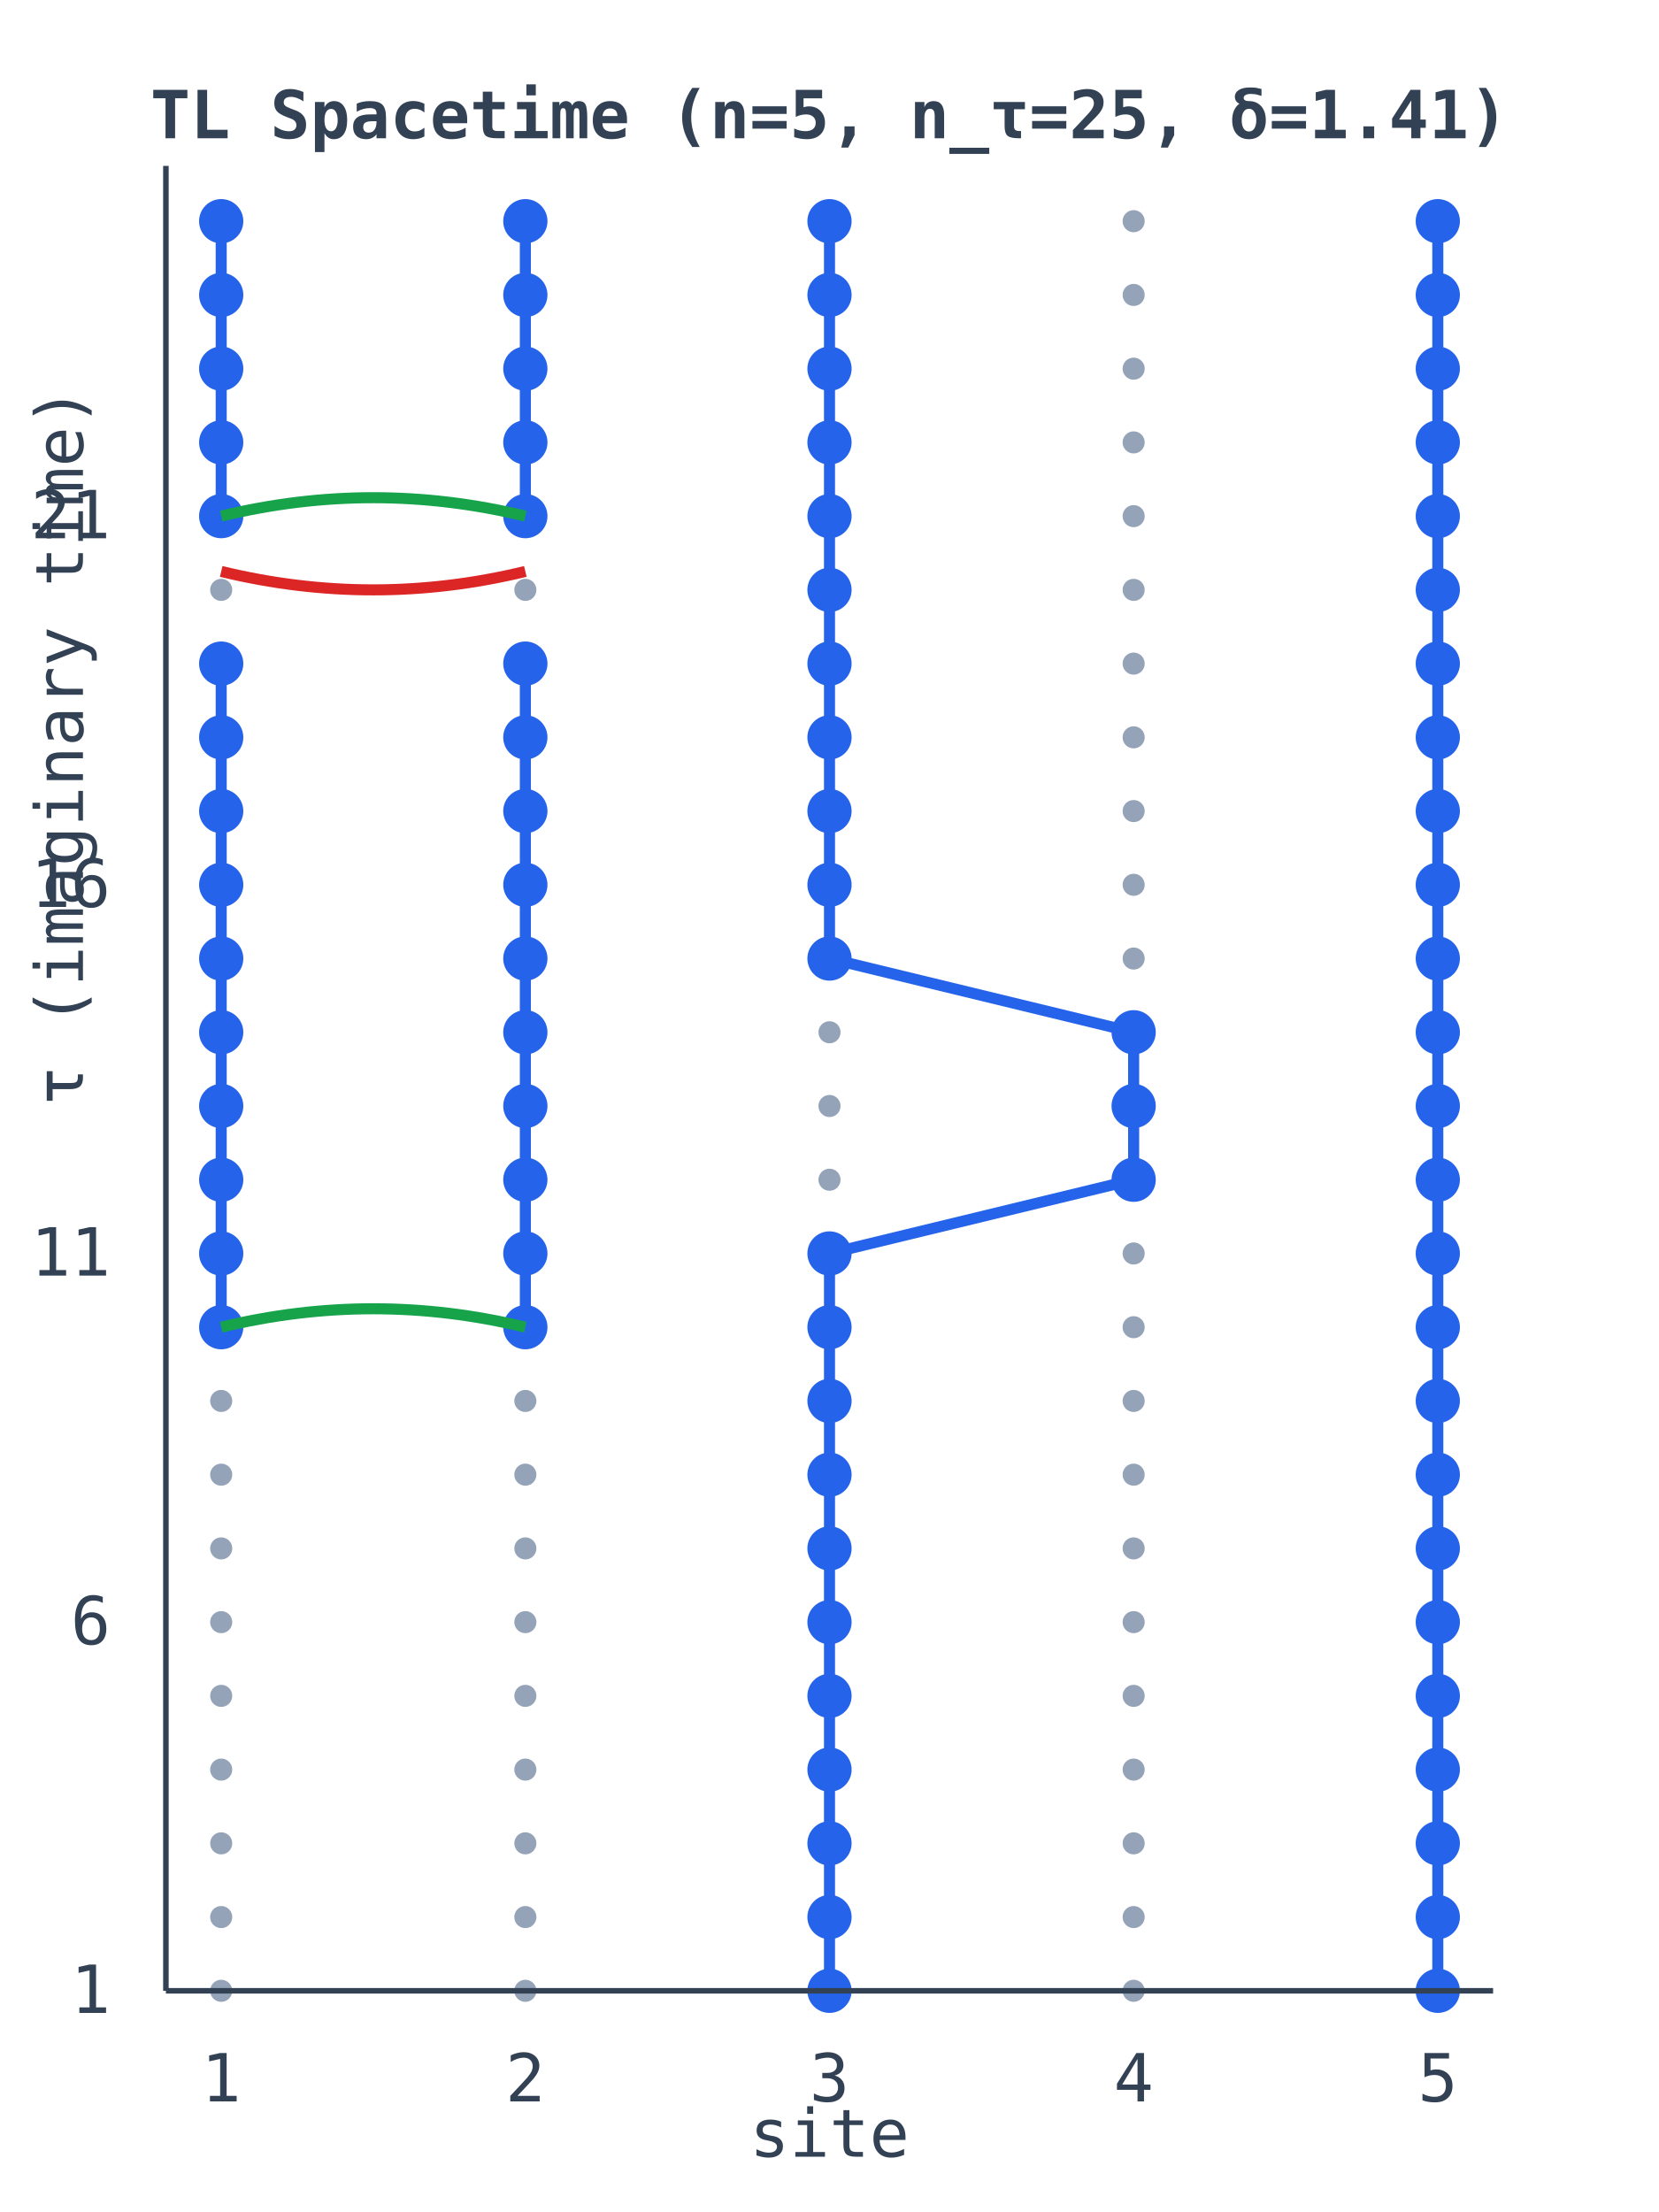
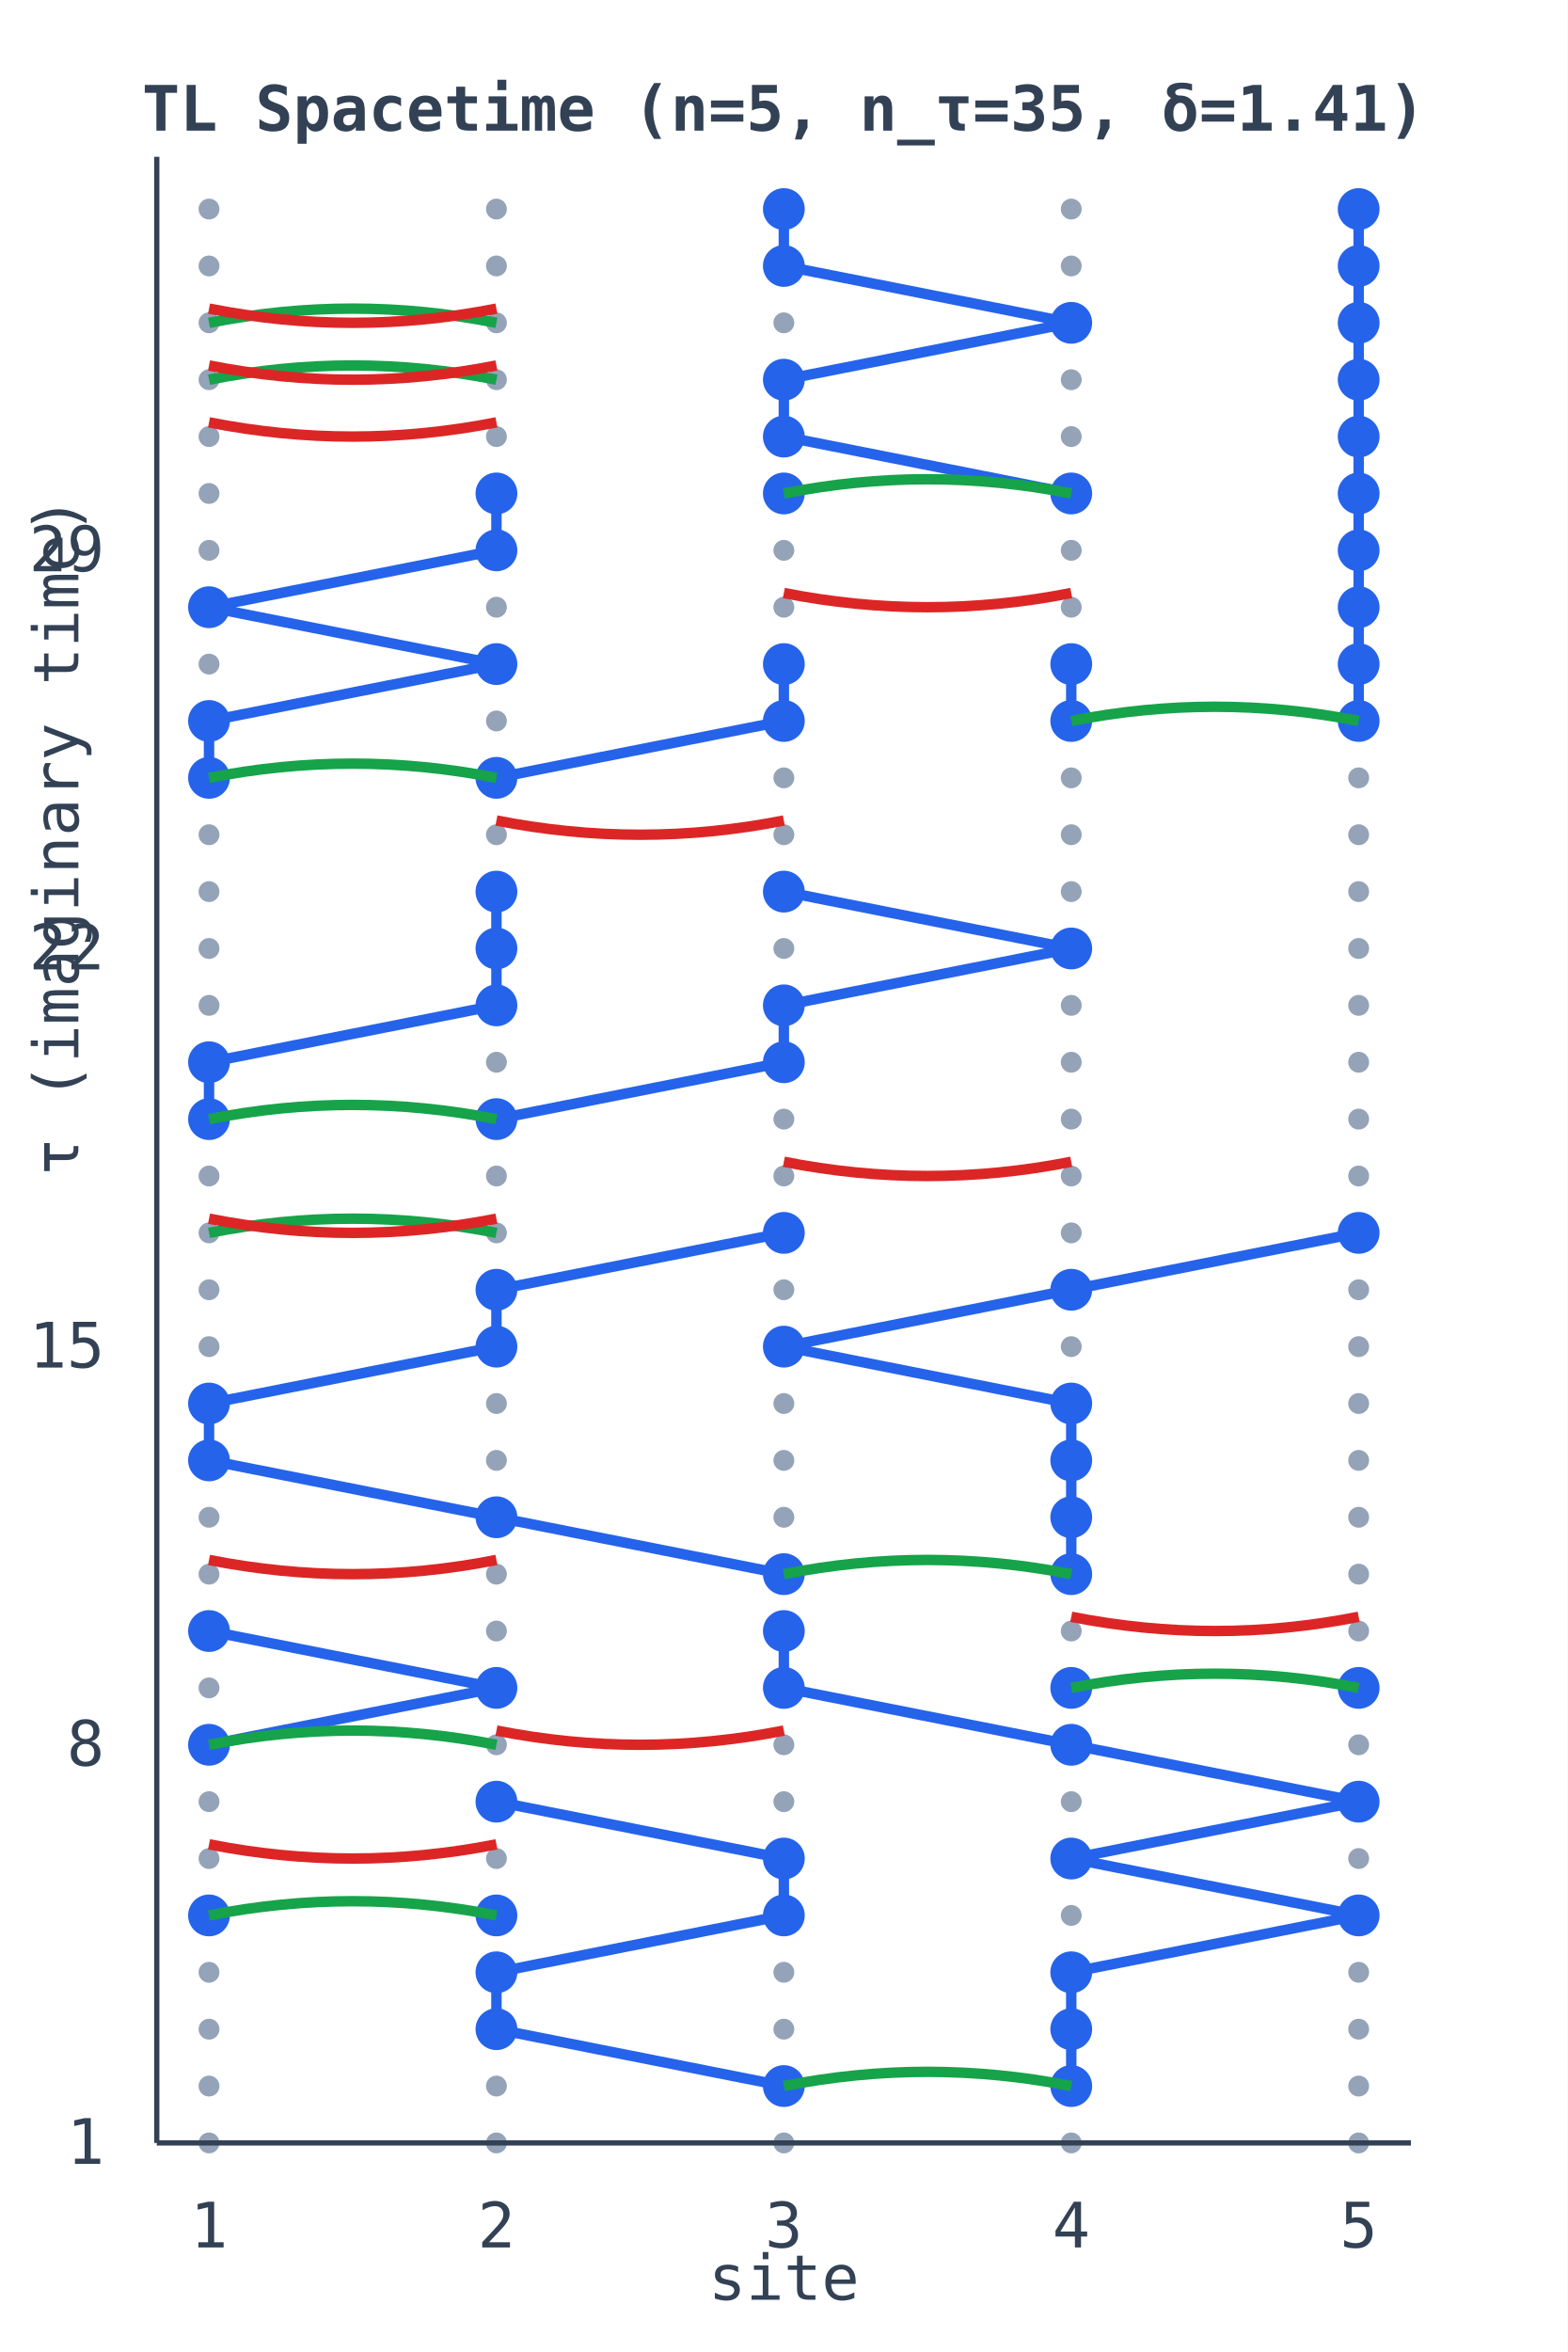
- <svg xmlns="http://www.w3.org/2000/svg" width="300" height="400" viewBox="0 0 300 400">
+ <svg xmlns="http://www.w3.org/2000/svg" width="300" height="450" viewBox="0 0 300 450">
  <style>
    .worldline { stroke: #2563eb; stroke-width: 2; fill: none; }
    .site-dot { fill: #94a3b8; }
    .worldline-dot { fill: #2563eb; }
    .vertex-cup { fill: none; stroke: #16a34a; stroke-width: 2; }
    .vertex-cap { fill: none; stroke: #dc2626; stroke-width: 2; }
    .axis { stroke: #334155; stroke-width: 1; }
    .label { font-family: monospace; font-size: 12px; fill: #334155; }
  </style>
  <rect width="100%" height="100%" fill="white" />
-   <circle cx="40.0" cy="360.0" r="2" class="site-dot" />
-   <circle cx="95.0" cy="360.0" r="2" class="site-dot" />
-   <circle cx="150.0" cy="360.0" r="2" class="site-dot" />
-   <circle cx="205.0" cy="360.0" r="2" class="site-dot" />
-   <circle cx="260.0" cy="360.0" r="2" class="site-dot" />
-   <circle cx="40.0" cy="346.667" r="2" class="site-dot" />
-   <circle cx="95.0" cy="346.667" r="2" class="site-dot" />
-   <circle cx="150.0" cy="346.667" r="2" class="site-dot" />
-   <circle cx="205.0" cy="346.667" r="2" class="site-dot" />
-   <circle cx="260.0" cy="346.667" r="2" class="site-dot" />
-   <circle cx="40.0" cy="333.333" r="2" class="site-dot" />
-   <circle cx="95.0" cy="333.333" r="2" class="site-dot" />
-   <circle cx="150.0" cy="333.333" r="2" class="site-dot" />
-   <circle cx="205.0" cy="333.333" r="2" class="site-dot" />
-   <circle cx="260.0" cy="333.333" r="2" class="site-dot" />
-   <circle cx="40.0" cy="320.0" r="2" class="site-dot" />
-   <circle cx="95.0" cy="320.0" r="2" class="site-dot" />
-   <circle cx="150.0" cy="320.0" r="2" class="site-dot" />
-   <circle cx="205.0" cy="320.0" r="2" class="site-dot" />
-   <circle cx="260.0" cy="320.0" r="2" class="site-dot" />
-   <circle cx="40.0" cy="306.667" r="2" class="site-dot" />
-   <circle cx="95.0" cy="306.667" r="2" class="site-dot" />
-   <circle cx="150.0" cy="306.667" r="2" class="site-dot" />
-   <circle cx="205.0" cy="306.667" r="2" class="site-dot" />
-   <circle cx="260.0" cy="306.667" r="2" class="site-dot" />
-   <circle cx="40.0" cy="293.333" r="2" class="site-dot" />
-   <circle cx="95.0" cy="293.333" r="2" class="site-dot" />
-   <circle cx="150.0" cy="293.333" r="2" class="site-dot" />
-   <circle cx="205.0" cy="293.333" r="2" class="site-dot" />
-   <circle cx="260.0" cy="293.333" r="2" class="site-dot" />
-   <circle cx="40.0" cy="280.0" r="2" class="site-dot" />
-   <circle cx="95.0" cy="280.0" r="2" class="site-dot" />
-   <circle cx="150.0" cy="280.0" r="2" class="site-dot" />
-   <circle cx="205.0" cy="280.0" r="2" class="site-dot" />
-   <circle cx="260.0" cy="280.0" r="2" class="site-dot" />
-   <circle cx="40.0" cy="266.667" r="2" class="site-dot" />
-   <circle cx="95.0" cy="266.667" r="2" class="site-dot" />
-   <circle cx="150.0" cy="266.667" r="2" class="site-dot" />
-   <circle cx="205.0" cy="266.667" r="2" class="site-dot" />
-   <circle cx="260.0" cy="266.667" r="2" class="site-dot" />
-   <circle cx="40.0" cy="253.333" r="2" class="site-dot" />
-   <circle cx="95.0" cy="253.333" r="2" class="site-dot" />
-   <circle cx="150.0" cy="253.333" r="2" class="site-dot" />
-   <circle cx="205.0" cy="253.333" r="2" class="site-dot" />
-   <circle cx="260.0" cy="253.333" r="2" class="site-dot" />
-   <circle cx="40.0" cy="240.0" r="2" class="site-dot" />
-   <circle cx="95.0" cy="240.0" r="2" class="site-dot" />
-   <circle cx="150.0" cy="240.0" r="2" class="site-dot" />
-   <circle cx="205.0" cy="240.0" r="2" class="site-dot" />
-   <circle cx="260.0" cy="240.0" r="2" class="site-dot" />
-   <circle cx="40.0" cy="226.667" r="2" class="site-dot" />
-   <circle cx="95.0" cy="226.667" r="2" class="site-dot" />
-   <circle cx="150.0" cy="226.667" r="2" class="site-dot" />
-   <circle cx="205.0" cy="226.667" r="2" class="site-dot" />
-   <circle cx="260.0" cy="226.667" r="2" class="site-dot" />
-   <circle cx="40.0" cy="213.333" r="2" class="site-dot" />
-   <circle cx="95.0" cy="213.333" r="2" class="site-dot" />
-   <circle cx="150.0" cy="213.333" r="2" class="site-dot" />
-   <circle cx="205.0" cy="213.333" r="2" class="site-dot" />
-   <circle cx="260.0" cy="213.333" r="2" class="site-dot" />
-   <circle cx="40.0" cy="200.0" r="2" class="site-dot" />
-   <circle cx="95.0" cy="200.0" r="2" class="site-dot" />
-   <circle cx="150.0" cy="200.0" r="2" class="site-dot" />
-   <circle cx="205.0" cy="200.0" r="2" class="site-dot" />
-   <circle cx="260.0" cy="200.0" r="2" class="site-dot" />
-   <circle cx="40.0" cy="186.667" r="2" class="site-dot" />
-   <circle cx="95.0" cy="186.667" r="2" class="site-dot" />
-   <circle cx="150.0" cy="186.667" r="2" class="site-dot" />
-   <circle cx="205.0" cy="186.667" r="2" class="site-dot" />
-   <circle cx="260.0" cy="186.667" r="2" class="site-dot" />
-   <circle cx="40.0" cy="173.333" r="2" class="site-dot" />
-   <circle cx="95.0" cy="173.333" r="2" class="site-dot" />
-   <circle cx="150.0" cy="173.333" r="2" class="site-dot" />
-   <circle cx="205.0" cy="173.333" r="2" class="site-dot" />
-   <circle cx="260.0" cy="173.333" r="2" class="site-dot" />
-   <circle cx="40.0" cy="160.0" r="2" class="site-dot" />
-   <circle cx="95.0" cy="160.0" r="2" class="site-dot" />
-   <circle cx="150.0" cy="160.0" r="2" class="site-dot" />
-   <circle cx="205.0" cy="160.0" r="2" class="site-dot" />
-   <circle cx="260.0" cy="160.0" r="2" class="site-dot" />
-   <circle cx="40.0" cy="146.667" r="2" class="site-dot" />
-   <circle cx="95.0" cy="146.667" r="2" class="site-dot" />
-   <circle cx="150.0" cy="146.667" r="2" class="site-dot" />
-   <circle cx="205.0" cy="146.667" r="2" class="site-dot" />
-   <circle cx="260.0" cy="146.667" r="2" class="site-dot" />
-   <circle cx="40.0" cy="133.333" r="2" class="site-dot" />
-   <circle cx="95.0" cy="133.333" r="2" class="site-dot" />
-   <circle cx="150.0" cy="133.333" r="2" class="site-dot" />
-   <circle cx="205.0" cy="133.333" r="2" class="site-dot" />
-   <circle cx="260.0" cy="133.333" r="2" class="site-dot" />
-   <circle cx="40.0" cy="120.0" r="2" class="site-dot" />
-   <circle cx="95.0" cy="120.0" r="2" class="site-dot" />
-   <circle cx="150.0" cy="120.0" r="2" class="site-dot" />
-   <circle cx="205.0" cy="120.0" r="2" class="site-dot" />
-   <circle cx="260.0" cy="120.0" r="2" class="site-dot" />
-   <circle cx="40.0" cy="106.667" r="2" class="site-dot" />
-   <circle cx="95.0" cy="106.667" r="2" class="site-dot" />
-   <circle cx="150.0" cy="106.667" r="2" class="site-dot" />
-   <circle cx="205.0" cy="106.667" r="2" class="site-dot" />
-   <circle cx="260.0" cy="106.667" r="2" class="site-dot" />
-   <circle cx="40.0" cy="93.333" r="2" class="site-dot" />
-   <circle cx="95.0" cy="93.333" r="2" class="site-dot" />
-   <circle cx="150.0" cy="93.333" r="2" class="site-dot" />
-   <circle cx="205.0" cy="93.333" r="2" class="site-dot" />
-   <circle cx="260.0" cy="93.333" r="2" class="site-dot" />
-   <circle cx="40.0" cy="80.0" r="2" class="site-dot" />
-   <circle cx="95.0" cy="80.0" r="2" class="site-dot" />
-   <circle cx="150.0" cy="80.0" r="2" class="site-dot" />
-   <circle cx="205.0" cy="80.0" r="2" class="site-dot" />
-   <circle cx="260.0" cy="80.0" r="2" class="site-dot" />
-   <circle cx="40.0" cy="66.667" r="2" class="site-dot" />
-   <circle cx="95.0" cy="66.667" r="2" class="site-dot" />
-   <circle cx="150.0" cy="66.667" r="2" class="site-dot" />
-   <circle cx="205.0" cy="66.667" r="2" class="site-dot" />
-   <circle cx="260.0" cy="66.667" r="2" class="site-dot" />
-   <circle cx="40.0" cy="53.333" r="2" class="site-dot" />
-   <circle cx="95.0" cy="53.333" r="2" class="site-dot" />
-   <circle cx="150.0" cy="53.333" r="2" class="site-dot" />
-   <circle cx="205.0" cy="53.333" r="2" class="site-dot" />
-   <circle cx="260.0" cy="53.333" r="2" class="site-dot" />
+   <circle cx="40.0" cy="410.0" r="2" class="site-dot" />
+   <circle cx="95.0" cy="410.0" r="2" class="site-dot" />
+   <circle cx="150.0" cy="410.0" r="2" class="site-dot" />
+   <circle cx="205.0" cy="410.0" r="2" class="site-dot" />
+   <circle cx="260.0" cy="410.0" r="2" class="site-dot" />
+   <circle cx="40.0" cy="399.118" r="2" class="site-dot" />
+   <circle cx="95.0" cy="399.118" r="2" class="site-dot" />
+   <circle cx="150.0" cy="399.118" r="2" class="site-dot" />
+   <circle cx="205.0" cy="399.118" r="2" class="site-dot" />
+   <circle cx="260.0" cy="399.118" r="2" class="site-dot" />
+   <circle cx="40.0" cy="388.235" r="2" class="site-dot" />
+   <circle cx="95.0" cy="388.235" r="2" class="site-dot" />
+   <circle cx="150.0" cy="388.235" r="2" class="site-dot" />
+   <circle cx="205.0" cy="388.235" r="2" class="site-dot" />
+   <circle cx="260.0" cy="388.235" r="2" class="site-dot" />
+   <circle cx="40.0" cy="377.353" r="2" class="site-dot" />
+   <circle cx="95.0" cy="377.353" r="2" class="site-dot" />
+   <circle cx="150.0" cy="377.353" r="2" class="site-dot" />
+   <circle cx="205.0" cy="377.353" r="2" class="site-dot" />
+   <circle cx="260.0" cy="377.353" r="2" class="site-dot" />
+   <circle cx="40.0" cy="366.471" r="2" class="site-dot" />
+   <circle cx="95.0" cy="366.471" r="2" class="site-dot" />
+   <circle cx="150.0" cy="366.471" r="2" class="site-dot" />
+   <circle cx="205.0" cy="366.471" r="2" class="site-dot" />
+   <circle cx="260.0" cy="366.471" r="2" class="site-dot" />
+   <circle cx="40.0" cy="355.588" r="2" class="site-dot" />
+   <circle cx="95.0" cy="355.588" r="2" class="site-dot" />
+   <circle cx="150.0" cy="355.588" r="2" class="site-dot" />
+   <circle cx="205.0" cy="355.588" r="2" class="site-dot" />
+   <circle cx="260.0" cy="355.588" r="2" class="site-dot" />
+   <circle cx="40.0" cy="344.706" r="2" class="site-dot" />
+   <circle cx="95.0" cy="344.706" r="2" class="site-dot" />
+   <circle cx="150.0" cy="344.706" r="2" class="site-dot" />
+   <circle cx="205.0" cy="344.706" r="2" class="site-dot" />
+   <circle cx="260.0" cy="344.706" r="2" class="site-dot" />
+   <circle cx="40.0" cy="333.824" r="2" class="site-dot" />
+   <circle cx="95.0" cy="333.824" r="2" class="site-dot" />
+   <circle cx="150.0" cy="333.824" r="2" class="site-dot" />
+   <circle cx="205.0" cy="333.824" r="2" class="site-dot" />
+   <circle cx="260.0" cy="333.824" r="2" class="site-dot" />
+   <circle cx="40.0" cy="322.941" r="2" class="site-dot" />
+   <circle cx="95.0" cy="322.941" r="2" class="site-dot" />
+   <circle cx="150.0" cy="322.941" r="2" class="site-dot" />
+   <circle cx="205.0" cy="322.941" r="2" class="site-dot" />
+   <circle cx="260.0" cy="322.941" r="2" class="site-dot" />
+   <circle cx="40.0" cy="312.059" r="2" class="site-dot" />
+   <circle cx="95.0" cy="312.059" r="2" class="site-dot" />
+   <circle cx="150.0" cy="312.059" r="2" class="site-dot" />
+   <circle cx="205.0" cy="312.059" r="2" class="site-dot" />
+   <circle cx="260.0" cy="312.059" r="2" class="site-dot" />
+   <circle cx="40.0" cy="301.176" r="2" class="site-dot" />
+   <circle cx="95.0" cy="301.176" r="2" class="site-dot" />
+   <circle cx="150.0" cy="301.176" r="2" class="site-dot" />
+   <circle cx="205.0" cy="301.176" r="2" class="site-dot" />
+   <circle cx="260.0" cy="301.176" r="2" class="site-dot" />
+   <circle cx="40.0" cy="290.294" r="2" class="site-dot" />
+   <circle cx="95.0" cy="290.294" r="2" class="site-dot" />
+   <circle cx="150.0" cy="290.294" r="2" class="site-dot" />
+   <circle cx="205.0" cy="290.294" r="2" class="site-dot" />
+   <circle cx="260.0" cy="290.294" r="2" class="site-dot" />
+   <circle cx="40.0" cy="279.412" r="2" class="site-dot" />
+   <circle cx="95.0" cy="279.412" r="2" class="site-dot" />
+   <circle cx="150.0" cy="279.412" r="2" class="site-dot" />
+   <circle cx="205.0" cy="279.412" r="2" class="site-dot" />
+   <circle cx="260.0" cy="279.412" r="2" class="site-dot" />
+   <circle cx="40.0" cy="268.529" r="2" class="site-dot" />
+   <circle cx="95.0" cy="268.529" r="2" class="site-dot" />
+   <circle cx="150.0" cy="268.529" r="2" class="site-dot" />
+   <circle cx="205.0" cy="268.529" r="2" class="site-dot" />
+   <circle cx="260.0" cy="268.529" r="2" class="site-dot" />
+   <circle cx="40.0" cy="257.647" r="2" class="site-dot" />
+   <circle cx="95.0" cy="257.647" r="2" class="site-dot" />
+   <circle cx="150.0" cy="257.647" r="2" class="site-dot" />
+   <circle cx="205.0" cy="257.647" r="2" class="site-dot" />
+   <circle cx="260.0" cy="257.647" r="2" class="site-dot" />
+   <circle cx="40.0" cy="246.765" r="2" class="site-dot" />
+   <circle cx="95.0" cy="246.765" r="2" class="site-dot" />
+   <circle cx="150.0" cy="246.765" r="2" class="site-dot" />
+   <circle cx="205.0" cy="246.765" r="2" class="site-dot" />
+   <circle cx="260.0" cy="246.765" r="2" class="site-dot" />
+   <circle cx="40.0" cy="235.882" r="2" class="site-dot" />
+   <circle cx="95.0" cy="235.882" r="2" class="site-dot" />
+   <circle cx="150.0" cy="235.882" r="2" class="site-dot" />
+   <circle cx="205.0" cy="235.882" r="2" class="site-dot" />
+   <circle cx="260.0" cy="235.882" r="2" class="site-dot" />
+   <circle cx="40.0" cy="225.0" r="2" class="site-dot" />
+   <circle cx="95.0" cy="225.0" r="2" class="site-dot" />
+   <circle cx="150.0" cy="225.0" r="2" class="site-dot" />
+   <circle cx="205.0" cy="225.0" r="2" class="site-dot" />
+   <circle cx="260.0" cy="225.0" r="2" class="site-dot" />
+   <circle cx="40.0" cy="214.118" r="2" class="site-dot" />
+   <circle cx="95.0" cy="214.118" r="2" class="site-dot" />
+   <circle cx="150.0" cy="214.118" r="2" class="site-dot" />
+   <circle cx="205.0" cy="214.118" r="2" class="site-dot" />
+   <circle cx="260.0" cy="214.118" r="2" class="site-dot" />
+   <circle cx="40.0" cy="203.235" r="2" class="site-dot" />
+   <circle cx="95.0" cy="203.235" r="2" class="site-dot" />
+   <circle cx="150.0" cy="203.235" r="2" class="site-dot" />
+   <circle cx="205.0" cy="203.235" r="2" class="site-dot" />
+   <circle cx="260.0" cy="203.235" r="2" class="site-dot" />
+   <circle cx="40.0" cy="192.353" r="2" class="site-dot" />
+   <circle cx="95.0" cy="192.353" r="2" class="site-dot" />
+   <circle cx="150.0" cy="192.353" r="2" class="site-dot" />
+   <circle cx="205.0" cy="192.353" r="2" class="site-dot" />
+   <circle cx="260.0" cy="192.353" r="2" class="site-dot" />
+   <circle cx="40.0" cy="181.471" r="2" class="site-dot" />
+   <circle cx="95.0" cy="181.471" r="2" class="site-dot" />
+   <circle cx="150.0" cy="181.471" r="2" class="site-dot" />
+   <circle cx="205.0" cy="181.471" r="2" class="site-dot" />
+   <circle cx="260.0" cy="181.471" r="2" class="site-dot" />
+   <circle cx="40.0" cy="170.588" r="2" class="site-dot" />
+   <circle cx="95.0" cy="170.588" r="2" class="site-dot" />
+   <circle cx="150.0" cy="170.588" r="2" class="site-dot" />
+   <circle cx="205.0" cy="170.588" r="2" class="site-dot" />
+   <circle cx="260.0" cy="170.588" r="2" class="site-dot" />
+   <circle cx="40.0" cy="159.706" r="2" class="site-dot" />
+   <circle cx="95.0" cy="159.706" r="2" class="site-dot" />
+   <circle cx="150.0" cy="159.706" r="2" class="site-dot" />
+   <circle cx="205.0" cy="159.706" r="2" class="site-dot" />
+   <circle cx="260.0" cy="159.706" r="2" class="site-dot" />
+   <circle cx="40.0" cy="148.824" r="2" class="site-dot" />
+   <circle cx="95.0" cy="148.824" r="2" class="site-dot" />
+   <circle cx="150.0" cy="148.824" r="2" class="site-dot" />
+   <circle cx="205.0" cy="148.824" r="2" class="site-dot" />
+   <circle cx="260.0" cy="148.824" r="2" class="site-dot" />
+   <circle cx="40.0" cy="137.941" r="2" class="site-dot" />
+   <circle cx="95.0" cy="137.941" r="2" class="site-dot" />
+   <circle cx="150.0" cy="137.941" r="2" class="site-dot" />
+   <circle cx="205.0" cy="137.941" r="2" class="site-dot" />
+   <circle cx="260.0" cy="137.941" r="2" class="site-dot" />
+   <circle cx="40.0" cy="127.059" r="2" class="site-dot" />
+   <circle cx="95.0" cy="127.059" r="2" class="site-dot" />
+   <circle cx="150.0" cy="127.059" r="2" class="site-dot" />
+   <circle cx="205.0" cy="127.059" r="2" class="site-dot" />
+   <circle cx="260.0" cy="127.059" r="2" class="site-dot" />
+   <circle cx="40.0" cy="116.176" r="2" class="site-dot" />
+   <circle cx="95.0" cy="116.176" r="2" class="site-dot" />
+   <circle cx="150.0" cy="116.176" r="2" class="site-dot" />
+   <circle cx="205.0" cy="116.176" r="2" class="site-dot" />
+   <circle cx="260.0" cy="116.176" r="2" class="site-dot" />
+   <circle cx="40.0" cy="105.294" r="2" class="site-dot" />
+   <circle cx="95.0" cy="105.294" r="2" class="site-dot" />
+   <circle cx="150.0" cy="105.294" r="2" class="site-dot" />
+   <circle cx="205.0" cy="105.294" r="2" class="site-dot" />
+   <circle cx="260.0" cy="105.294" r="2" class="site-dot" />
+   <circle cx="40.0" cy="94.412" r="2" class="site-dot" />
+   <circle cx="95.0" cy="94.412" r="2" class="site-dot" />
+   <circle cx="150.0" cy="94.412" r="2" class="site-dot" />
+   <circle cx="205.0" cy="94.412" r="2" class="site-dot" />
+   <circle cx="260.0" cy="94.412" r="2" class="site-dot" />
+   <circle cx="40.0" cy="83.529" r="2" class="site-dot" />
+   <circle cx="95.0" cy="83.529" r="2" class="site-dot" />
+   <circle cx="150.0" cy="83.529" r="2" class="site-dot" />
+   <circle cx="205.0" cy="83.529" r="2" class="site-dot" />
+   <circle cx="260.0" cy="83.529" r="2" class="site-dot" />
+   <circle cx="40.0" cy="72.647" r="2" class="site-dot" />
+   <circle cx="95.0" cy="72.647" r="2" class="site-dot" />
+   <circle cx="150.0" cy="72.647" r="2" class="site-dot" />
+   <circle cx="205.0" cy="72.647" r="2" class="site-dot" />
+   <circle cx="260.0" cy="72.647" r="2" class="site-dot" />
+   <circle cx="40.0" cy="61.765" r="2" class="site-dot" />
+   <circle cx="95.0" cy="61.765" r="2" class="site-dot" />
+   <circle cx="150.0" cy="61.765" r="2" class="site-dot" />
+   <circle cx="205.0" cy="61.765" r="2" class="site-dot" />
+   <circle cx="260.0" cy="61.765" r="2" class="site-dot" />
+   <circle cx="40.0" cy="50.882" r="2" class="site-dot" />
+   <circle cx="95.0" cy="50.882" r="2" class="site-dot" />
+   <circle cx="150.0" cy="50.882" r="2" class="site-dot" />
+   <circle cx="205.0" cy="50.882" r="2" class="site-dot" />
+   <circle cx="260.0" cy="50.882" r="2" class="site-dot" />
  <circle cx="40.0" cy="40.0" r="2" class="site-dot" />
  <circle cx="95.0" cy="40.0" r="2" class="site-dot" />
  <circle cx="150.0" cy="40.0" r="2" class="site-dot" />
  <circle cx="205.0" cy="40.0" r="2" class="site-dot" />
  <circle cx="260.0" cy="40.0" r="2" class="site-dot" />
-   <path d="M 150.0 360.0 L 150.0 346.667 L 150.0 333.333 L 150.0 320.0 L 150.0 306.667 L 150.0 293.333 L 150.0 280.0 L 150.0 266.667 L 150.0 253.333 L 150.0 240.0 L 150.0 226.667 L 205.0 213.333 L 205.0 200.0 L 205.0 186.667 L 150.0 173.333 L 150.0 160.0 L 150.0 146.667 L 150.0 133.333 L 150.0 120.0 L 150.0 106.667 L 150.0 93.333 L 150.0 80.0 L 150.0 66.667 L 150.0 53.333 L 150.0 40.0" class="worldline" />
-   <circle cx="150.0" cy="360.0" r="4" class="worldline-dot" />
-   <circle cx="150.0" cy="346.667" r="4" class="worldline-dot" />
-   <circle cx="150.0" cy="333.333" r="4" class="worldline-dot" />
-   <circle cx="150.0" cy="320.0" r="4" class="worldline-dot" />
-   <circle cx="150.0" cy="306.667" r="4" class="worldline-dot" />
-   <circle cx="150.0" cy="293.333" r="4" class="worldline-dot" />
-   <circle cx="150.0" cy="280.0" r="4" class="worldline-dot" />
-   <circle cx="150.0" cy="266.667" r="4" class="worldline-dot" />
-   <circle cx="150.0" cy="253.333" r="4" class="worldline-dot" />
-   <circle cx="150.0" cy="240.0" r="4" class="worldline-dot" />
-   <circle cx="150.0" cy="226.667" r="4" class="worldline-dot" />
-   <circle cx="205.0" cy="213.333" r="4" class="worldline-dot" />
-   <circle cx="205.0" cy="200.0" r="4" class="worldline-dot" />
-   <circle cx="205.0" cy="186.667" r="4" class="worldline-dot" />
-   <circle cx="150.0" cy="173.333" r="4" class="worldline-dot" />
-   <circle cx="150.0" cy="160.0" r="4" class="worldline-dot" />
-   <circle cx="150.0" cy="146.667" r="4" class="worldline-dot" />
-   <circle cx="150.0" cy="133.333" r="4" class="worldline-dot" />
-   <circle cx="150.0" cy="120.0" r="4" class="worldline-dot" />
-   <circle cx="150.0" cy="106.667" r="4" class="worldline-dot" />
-   <circle cx="150.0" cy="93.333" r="4" class="worldline-dot" />
-   <circle cx="150.0" cy="80.0" r="4" class="worldline-dot" />
-   <circle cx="150.0" cy="66.667" r="4" class="worldline-dot" />
-   <circle cx="150.0" cy="53.333" r="4" class="worldline-dot" />
+   <path d="M 150.0 399.118 L 95.0 388.235 L 95.0 377.353 L 150.0 366.471 L 150.0 355.588 L 95.0 344.706" class="worldline" />
+   <circle cx="150.0" cy="399.118" r="4" class="worldline-dot" />
+   <circle cx="95.0" cy="388.235" r="4" class="worldline-dot" />
+   <circle cx="95.0" cy="377.353" r="4" class="worldline-dot" />
+   <circle cx="150.0" cy="366.471" r="4" class="worldline-dot" />
+   <circle cx="150.0" cy="355.588" r="4" class="worldline-dot" />
+   <circle cx="95.0" cy="344.706" r="4" class="worldline-dot" />
+   <path d="M 205.0 399.118 L 205.0 388.235 L 205.0 377.353 L 260.0 366.471 L 205.0 355.588 L 260.0 344.706 L 205.0 333.824 L 150.0 322.941 L 150.0 312.059" class="worldline" />
+   <circle cx="205.0" cy="399.118" r="4" class="worldline-dot" />
+   <circle cx="205.0" cy="388.235" r="4" class="worldline-dot" />
+   <circle cx="205.0" cy="377.353" r="4" class="worldline-dot" />
+   <circle cx="260.0" cy="366.471" r="4" class="worldline-dot" />
+   <circle cx="205.0" cy="355.588" r="4" class="worldline-dot" />
+   <circle cx="260.0" cy="344.706" r="4" class="worldline-dot" />
+   <circle cx="205.0" cy="333.824" r="4" class="worldline-dot" />
+   <circle cx="150.0" cy="322.941" r="4" class="worldline-dot" />
+   <circle cx="150.0" cy="312.059" r="4" class="worldline-dot" />
+   <path d="M 40.0 366.471" class="worldline" />
+   <circle cx="40.0" cy="366.471" r="4" class="worldline-dot" />
+   <path d="M 95.0 366.471" class="worldline" />
+   <circle cx="95.0" cy="366.471" r="4" class="worldline-dot" />
+   <path d="M 40.0 333.824 L 95.0 322.941 L 40.0 312.059" class="worldline" />
+   <circle cx="40.0" cy="333.824" r="4" class="worldline-dot" />
+   <circle cx="95.0" cy="322.941" r="4" class="worldline-dot" />
+   <circle cx="40.0" cy="312.059" r="4" class="worldline-dot" />
+   <path d="M 205.0 322.941" class="worldline" />
+   <circle cx="205.0" cy="322.941" r="4" class="worldline-dot" />
+   <path d="M 260.0 322.941" class="worldline" />
+   <circle cx="260.0" cy="322.941" r="4" class="worldline-dot" />
+   <path d="M 150.0 301.176 L 95.0 290.294 L 40.0 279.412 L 40.0 268.529 L 95.0 257.647 L 95.0 246.765 L 150.0 235.882" class="worldline" />
+   <circle cx="150.0" cy="301.176" r="4" class="worldline-dot" />
+   <circle cx="95.0" cy="290.294" r="4" class="worldline-dot" />
+   <circle cx="40.0" cy="279.412" r="4" class="worldline-dot" />
+   <circle cx="40.0" cy="268.529" r="4" class="worldline-dot" />
+   <circle cx="95.0" cy="257.647" r="4" class="worldline-dot" />
+   <circle cx="95.0" cy="246.765" r="4" class="worldline-dot" />
+   <circle cx="150.0" cy="235.882" r="4" class="worldline-dot" />
+   <path d="M 205.0 301.176 L 205.0 290.294 L 205.0 279.412 L 205.0 268.529 L 150.0 257.647 L 205.0 246.765 L 260.0 235.882" class="worldline" />
+   <circle cx="205.0" cy="301.176" r="4" class="worldline-dot" />
+   <circle cx="205.0" cy="290.294" r="4" class="worldline-dot" />
+   <circle cx="205.0" cy="279.412" r="4" class="worldline-dot" />
+   <circle cx="205.0" cy="268.529" r="4" class="worldline-dot" />
+   <circle cx="150.0" cy="257.647" r="4" class="worldline-dot" />
+   <circle cx="205.0" cy="246.765" r="4" class="worldline-dot" />
+   <circle cx="260.0" cy="235.882" r="4" class="worldline-dot" />
+   <path d="M 40.0 214.118 L 40.0 203.235 L 95.0 192.353 L 95.0 181.471 L 95.0 170.588" class="worldline" />
+   <circle cx="40.0" cy="214.118" r="4" class="worldline-dot" />
+   <circle cx="40.0" cy="203.235" r="4" class="worldline-dot" />
+   <circle cx="95.0" cy="192.353" r="4" class="worldline-dot" />
+   <circle cx="95.0" cy="181.471" r="4" class="worldline-dot" />
+   <circle cx="95.0" cy="170.588" r="4" class="worldline-dot" />
+   <path d="M 95.0 214.118 L 150.0 203.235 L 150.0 192.353 L 205.0 181.471 L 150.0 170.588" class="worldline" />
+   <circle cx="95.0" cy="214.118" r="4" class="worldline-dot" />
+   <circle cx="150.0" cy="203.235" r="4" class="worldline-dot" />
+   <circle cx="150.0" cy="192.353" r="4" class="worldline-dot" />
+   <circle cx="205.0" cy="181.471" r="4" class="worldline-dot" />
+   <circle cx="150.0" cy="170.588" r="4" class="worldline-dot" />
+   <path d="M 40.0 148.824 L 40.0 137.941 L 95.0 127.059 L 40.0 116.176 L 95.0 105.294 L 95.0 94.412" class="worldline" />
+   <circle cx="40.0" cy="148.824" r="4" class="worldline-dot" />
+   <circle cx="40.0" cy="137.941" r="4" class="worldline-dot" />
+   <circle cx="95.0" cy="127.059" r="4" class="worldline-dot" />
+   <circle cx="40.0" cy="116.176" r="4" class="worldline-dot" />
+   <circle cx="95.0" cy="105.294" r="4" class="worldline-dot" />
+   <circle cx="95.0" cy="94.412" r="4" class="worldline-dot" />
+   <path d="M 95.0 148.824 L 150.0 137.941 L 150.0 127.059" class="worldline" />
+   <circle cx="95.0" cy="148.824" r="4" class="worldline-dot" />
+   <circle cx="150.0" cy="137.941" r="4" class="worldline-dot" />
+   <circle cx="150.0" cy="127.059" r="4" class="worldline-dot" />
+   <path d="M 205.0 137.941 L 205.0 127.059" class="worldline" />
+   <circle cx="205.0" cy="137.941" r="4" class="worldline-dot" />
+   <circle cx="205.0" cy="127.059" r="4" class="worldline-dot" />
+   <path d="M 260.0 137.941 L 260.0 127.059 L 260.0 116.176 L 260.0 105.294 L 260.0 94.412 L 260.0 83.529 L 260.0 72.647 L 260.0 61.765 L 260.0 50.882 L 260.0 40.0" class="worldline" />
+   <circle cx="260.0" cy="137.941" r="4" class="worldline-dot" />
+   <circle cx="260.0" cy="127.059" r="4" class="worldline-dot" />
+   <circle cx="260.0" cy="116.176" r="4" class="worldline-dot" />
+   <circle cx="260.0" cy="105.294" r="4" class="worldline-dot" />
+   <circle cx="260.0" cy="94.412" r="4" class="worldline-dot" />
+   <circle cx="260.0" cy="83.529" r="4" class="worldline-dot" />
+   <circle cx="260.0" cy="72.647" r="4" class="worldline-dot" />
+   <circle cx="260.0" cy="61.765" r="4" class="worldline-dot" />
+   <circle cx="260.0" cy="50.882" r="4" class="worldline-dot" />
+   <circle cx="260.0" cy="40.0" r="4" class="worldline-dot" />
+   <path d="M 150.0 94.412" class="worldline" />
+   <circle cx="150.0" cy="94.412" r="4" class="worldline-dot" />
+   <path d="M 205.0 94.412 L 150.0 83.529 L 150.0 72.647 L 205.0 61.765 L 150.0 50.882 L 150.0 40.0" class="worldline" />
+   <circle cx="205.0" cy="94.412" r="4" class="worldline-dot" />
+   <circle cx="150.0" cy="83.529" r="4" class="worldline-dot" />
+   <circle cx="150.0" cy="72.647" r="4" class="worldline-dot" />
+   <circle cx="205.0" cy="61.765" r="4" class="worldline-dot" />
+   <circle cx="150.0" cy="50.882" r="4" class="worldline-dot" />
  <circle cx="150.0" cy="40.0" r="4" class="worldline-dot" />
-   <path d="M 260.0 360.0 L 260.0 346.667 L 260.0 333.333 L 260.0 320.0 L 260.0 306.667 L 260.0 293.333 L 260.0 280.0 L 260.0 266.667 L 260.0 253.333 L 260.0 240.0 L 260.0 226.667 L 260.0 213.333 L 260.0 200.0 L 260.0 186.667 L 260.0 173.333 L 260.0 160.0 L 260.0 146.667 L 260.0 133.333 L 260.0 120.0 L 260.0 106.667 L 260.0 93.333 L 260.0 80.0 L 260.0 66.667 L 260.0 53.333 L 260.0 40.0" class="worldline" />
-   <circle cx="260.0" cy="360.0" r="4" class="worldline-dot" />
-   <circle cx="260.0" cy="346.667" r="4" class="worldline-dot" />
-   <circle cx="260.0" cy="333.333" r="4" class="worldline-dot" />
-   <circle cx="260.0" cy="320.0" r="4" class="worldline-dot" />
-   <circle cx="260.0" cy="306.667" r="4" class="worldline-dot" />
-   <circle cx="260.0" cy="293.333" r="4" class="worldline-dot" />
-   <circle cx="260.0" cy="280.0" r="4" class="worldline-dot" />
-   <circle cx="260.0" cy="266.667" r="4" class="worldline-dot" />
-   <circle cx="260.0" cy="253.333" r="4" class="worldline-dot" />
-   <circle cx="260.0" cy="240.0" r="4" class="worldline-dot" />
-   <circle cx="260.0" cy="226.667" r="4" class="worldline-dot" />
-   <circle cx="260.0" cy="213.333" r="4" class="worldline-dot" />
-   <circle cx="260.0" cy="200.0" r="4" class="worldline-dot" />
-   <circle cx="260.0" cy="186.667" r="4" class="worldline-dot" />
-   <circle cx="260.0" cy="173.333" r="4" class="worldline-dot" />
-   <circle cx="260.0" cy="160.0" r="4" class="worldline-dot" />
-   <circle cx="260.0" cy="146.667" r="4" class="worldline-dot" />
-   <circle cx="260.0" cy="133.333" r="4" class="worldline-dot" />
-   <circle cx="260.0" cy="120.0" r="4" class="worldline-dot" />
-   <circle cx="260.0" cy="106.667" r="4" class="worldline-dot" />
-   <circle cx="260.0" cy="93.333" r="4" class="worldline-dot" />
-   <circle cx="260.0" cy="80.0" r="4" class="worldline-dot" />
-   <circle cx="260.0" cy="66.667" r="4" class="worldline-dot" />
-   <circle cx="260.0" cy="53.333" r="4" class="worldline-dot" />
-   <circle cx="260.0" cy="40.0" r="4" class="worldline-dot" />
-   <path d="M 40.0 240.0 L 40.0 226.667 L 40.0 213.333 L 40.0 200.0 L 40.0 186.667 L 40.0 173.333 L 40.0 160.0 L 40.0 146.667 L 40.0 133.333 L 40.0 120.0" class="worldline" />
-   <circle cx="40.0" cy="240.0" r="4" class="worldline-dot" />
-   <circle cx="40.0" cy="226.667" r="4" class="worldline-dot" />
-   <circle cx="40.0" cy="213.333" r="4" class="worldline-dot" />
-   <circle cx="40.0" cy="200.0" r="4" class="worldline-dot" />
-   <circle cx="40.0" cy="186.667" r="4" class="worldline-dot" />
-   <circle cx="40.0" cy="173.333" r="4" class="worldline-dot" />
-   <circle cx="40.0" cy="160.0" r="4" class="worldline-dot" />
-   <circle cx="40.0" cy="146.667" r="4" class="worldline-dot" />
-   <circle cx="40.0" cy="133.333" r="4" class="worldline-dot" />
-   <circle cx="40.0" cy="120.0" r="4" class="worldline-dot" />
-   <path d="M 95.0 240.0 L 95.0 226.667 L 95.0 213.333 L 95.0 200.0 L 95.0 186.667 L 95.0 173.333 L 95.0 160.0 L 95.0 146.667 L 95.0 133.333 L 95.0 120.0" class="worldline" />
-   <circle cx="95.0" cy="240.0" r="4" class="worldline-dot" />
-   <circle cx="95.0" cy="226.667" r="4" class="worldline-dot" />
-   <circle cx="95.0" cy="213.333" r="4" class="worldline-dot" />
-   <circle cx="95.0" cy="200.0" r="4" class="worldline-dot" />
-   <circle cx="95.0" cy="186.667" r="4" class="worldline-dot" />
-   <circle cx="95.0" cy="173.333" r="4" class="worldline-dot" />
-   <circle cx="95.0" cy="160.0" r="4" class="worldline-dot" />
-   <circle cx="95.0" cy="146.667" r="4" class="worldline-dot" />
-   <circle cx="95.0" cy="133.333" r="4" class="worldline-dot" />
-   <circle cx="95.0" cy="120.0" r="4" class="worldline-dot" />
-   <path d="M 40.0 93.333 L 40.0 80.0 L 40.0 66.667 L 40.0 53.333 L 40.0 40.0" class="worldline" />
-   <circle cx="40.0" cy="93.333" r="4" class="worldline-dot" />
-   <circle cx="40.0" cy="80.0" r="4" class="worldline-dot" />
-   <circle cx="40.0" cy="66.667" r="4" class="worldline-dot" />
-   <circle cx="40.0" cy="53.333" r="4" class="worldline-dot" />
-   <circle cx="40.0" cy="40.0" r="4" class="worldline-dot" />
-   <path d="M 95.0 93.333 L 95.0 80.0 L 95.0 66.667 L 95.0 53.333 L 95.0 40.0" class="worldline" />
-   <circle cx="95.0" cy="93.333" r="4" class="worldline-dot" />
-   <circle cx="95.0" cy="80.0" r="4" class="worldline-dot" />
-   <circle cx="95.0" cy="66.667" r="4" class="worldline-dot" />
-   <circle cx="95.0" cy="53.333" r="4" class="worldline-dot" />
-   <circle cx="95.0" cy="40.0" r="4" class="worldline-dot" />
-   <path d="M 40.0 240.0 Q 67.5 233.333 95.0 240.0" class="vertex-cup" />
-   <path d="M 40.0 103.333 Q 67.5 110.0 95.0 103.333" class="vertex-cap" />
-   <path d="M 40.0 93.333 Q 67.5 86.667 95.0 93.333" class="vertex-cup" />
-   <line x1="30" y1="360" x2="270" y2="360" class="axis" />
-   <line x1="30" y1="360" x2="30" y2="30" class="axis" />
-   <text x="150.0" y="390" class="label" text-anchor="middle">site</text>
-   <text x="15" y="200.0" class="label" transform="rotate(-90, 15, 200.0)">τ (imaginary time)</text>
-   <text x="40.0" y="380" class="label" text-anchor="middle">1</text>
-   <text x="95.0" y="380" class="label" text-anchor="middle">2</text>
-   <text x="150.0" y="380" class="label" text-anchor="middle">3</text>
-   <text x="205.0" y="380" class="label" text-anchor="middle">4</text>
-   <text x="260.0" y="380" class="label" text-anchor="middle">5</text>
-   <text x="20" y="364.0" class="label" text-anchor="end">1</text>
-   <text x="20" y="297.333" class="label" text-anchor="end">6</text>
-   <text x="20" y="230.667" class="label" text-anchor="end">11</text>
-   <text x="20" y="164.0" class="label" text-anchor="end">16</text>
-   <text x="20" y="97.333" class="label" text-anchor="end">21</text>
-   <text x="150.0" y="25" class="label" text-anchor="middle" font-weight="bold">TL Spacetime (n=5, n_τ=25, δ=1.41)</text>
+   <path d="M 150.0 399.118 Q 177.5 393.676 205.0 399.118" class="vertex-cup" />
+   <path d="M 40.0 366.471 Q 67.5 361.029 95.0 366.471" class="vertex-cup" />
+   <path d="M 40.0 352.868 Q 67.5 358.309 95.0 352.868" class="vertex-cap" />
+   <path d="M 40.0 333.824 Q 67.5 328.382 95.0 333.824" class="vertex-cup" />
+   <path d="M 95.0 331.103 Q 122.5 336.544 150.0 331.103" class="vertex-cap" />
+   <path d="M 205.0 322.941 Q 232.5 317.5 260.0 322.941" class="vertex-cup" />
+   <path d="M 205.0 309.338 Q 232.5 314.779 260.0 309.338" class="vertex-cap" />
+   <path d="M 150.0 301.176 Q 177.5 295.735 205.0 301.176" class="vertex-cup" />
+   <path d="M 40.0 298.456 Q 67.5 303.897 95.0 298.456" class="vertex-cap" />
+   <path d="M 40.0 235.882 Q 67.5 230.441 95.0 235.882" class="vertex-cup" />
+   <path d="M 40.0 233.162 Q 67.5 238.603 95.0 233.162" class="vertex-cap" />
+   <path d="M 150.0 222.279 Q 177.5 227.721 205.0 222.279" class="vertex-cap" />
+   <path d="M 40.0 214.118 Q 67.5 208.676 95.0 214.118" class="vertex-cup" />
+   <path d="M 95.0 156.985 Q 122.5 162.426 150.0 156.985" class="vertex-cap" />
+   <path d="M 40.0 148.824 Q 67.5 143.382 95.0 148.824" class="vertex-cup" />
+   <path d="M 205.0 137.941 Q 232.5 132.5 260.0 137.941" class="vertex-cup" />
+   <path d="M 150.0 113.456 Q 177.5 118.897 205.0 113.456" class="vertex-cap" />
+   <path d="M 150.0 94.412 Q 177.5 88.971 205.0 94.412" class="vertex-cup" />
+   <path d="M 40.0 80.809 Q 67.5 86.25 95.0 80.809" class="vertex-cap" />
+   <path d="M 40.0 72.647 Q 67.5 67.206 95.0 72.647" class="vertex-cup" />
+   <path d="M 40.0 69.926 Q 67.5 75.368 95.0 69.926" class="vertex-cap" />
+   <path d="M 40.0 61.765 Q 67.5 56.324 95.0 61.765" class="vertex-cup" />
+   <path d="M 40.0 59.044 Q 67.5 64.485 95.0 59.044" class="vertex-cap" />
+   <line x1="30" y1="410" x2="270" y2="410" class="axis" />
+   <line x1="30" y1="410" x2="30" y2="30" class="axis" />
+   <text x="150.0" y="440" class="label" text-anchor="middle">site</text>
+   <text x="15" y="225.0" class="label" transform="rotate(-90, 15, 225.0)">τ (imaginary time)</text>
+   <text x="40.0" y="430" class="label" text-anchor="middle">1</text>
+   <text x="95.0" y="430" class="label" text-anchor="middle">2</text>
+   <text x="150.0" y="430" class="label" text-anchor="middle">3</text>
+   <text x="205.0" y="430" class="label" text-anchor="middle">4</text>
+   <text x="260.0" y="430" class="label" text-anchor="middle">5</text>
+   <text x="20" y="414.0" class="label" text-anchor="end">1</text>
+   <text x="20" y="337.824" class="label" text-anchor="end">8</text>
+   <text x="20" y="261.647" class="label" text-anchor="end">15</text>
+   <text x="20" y="185.471" class="label" text-anchor="end">22</text>
+   <text x="20" y="109.294" class="label" text-anchor="end">29</text>
+   <text x="150.0" y="25" class="label" text-anchor="middle" font-weight="bold">TL Spacetime (n=5, n_τ=35, δ=1.41)</text>
</svg>
